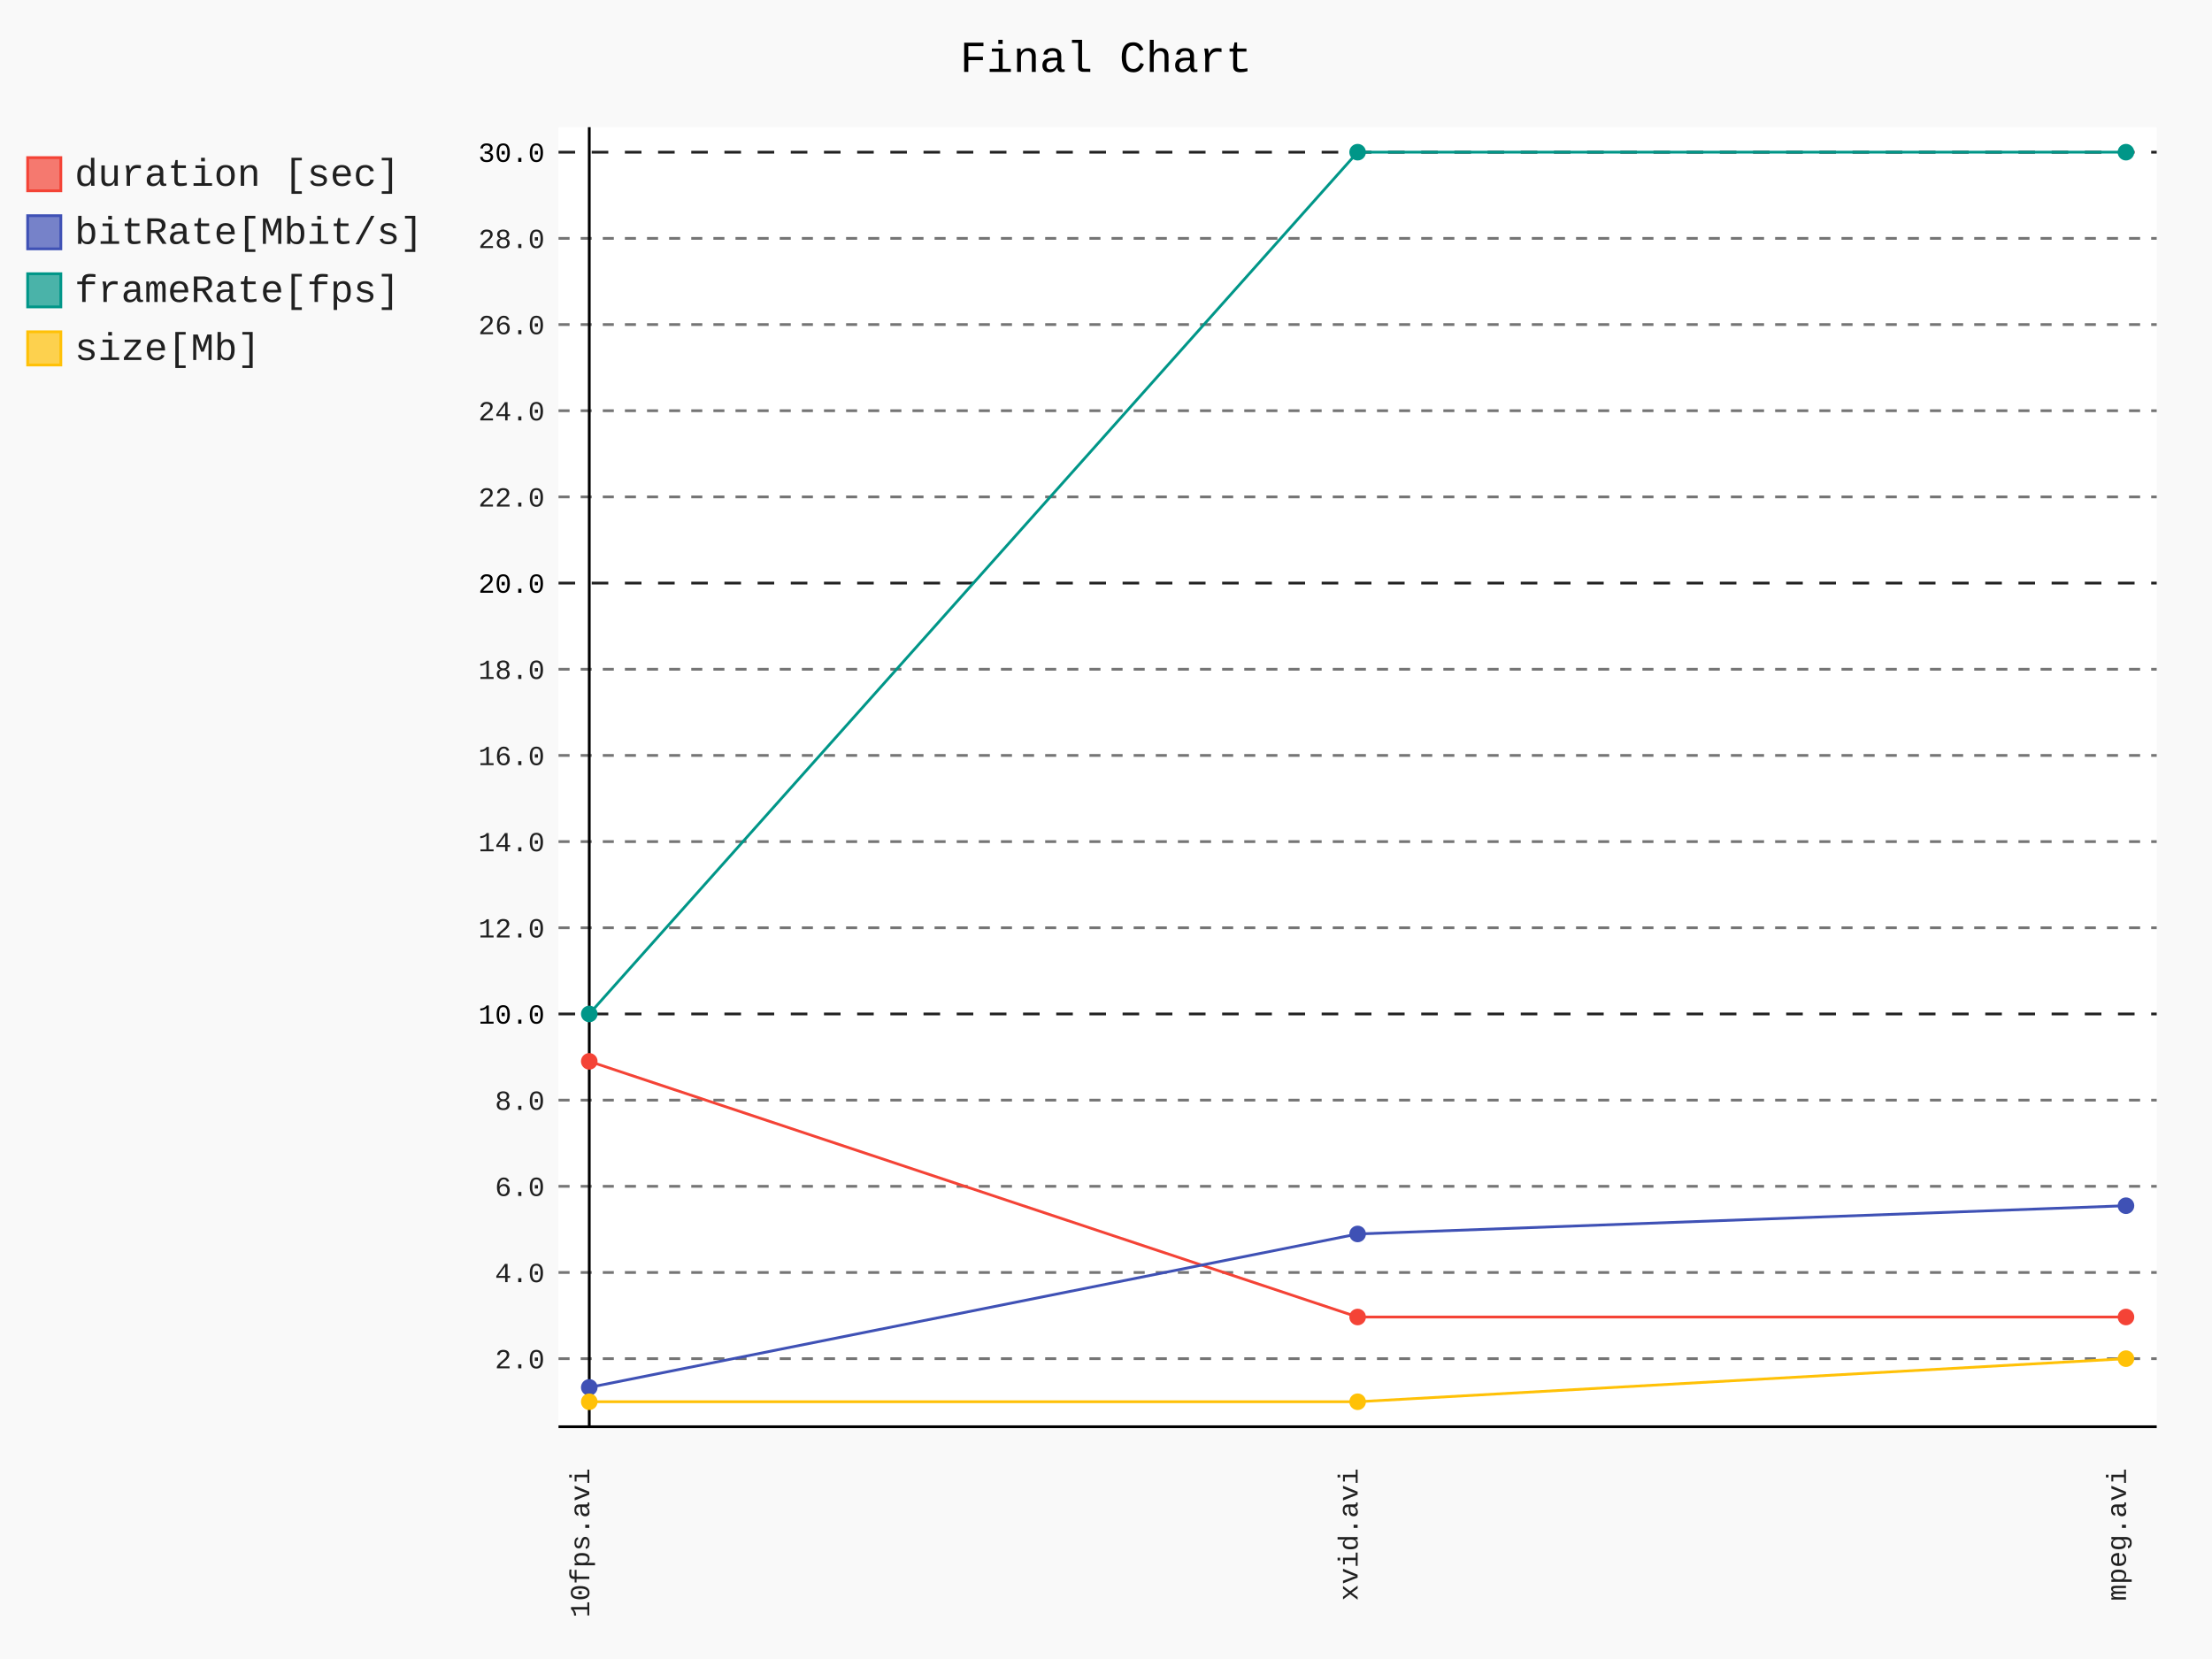
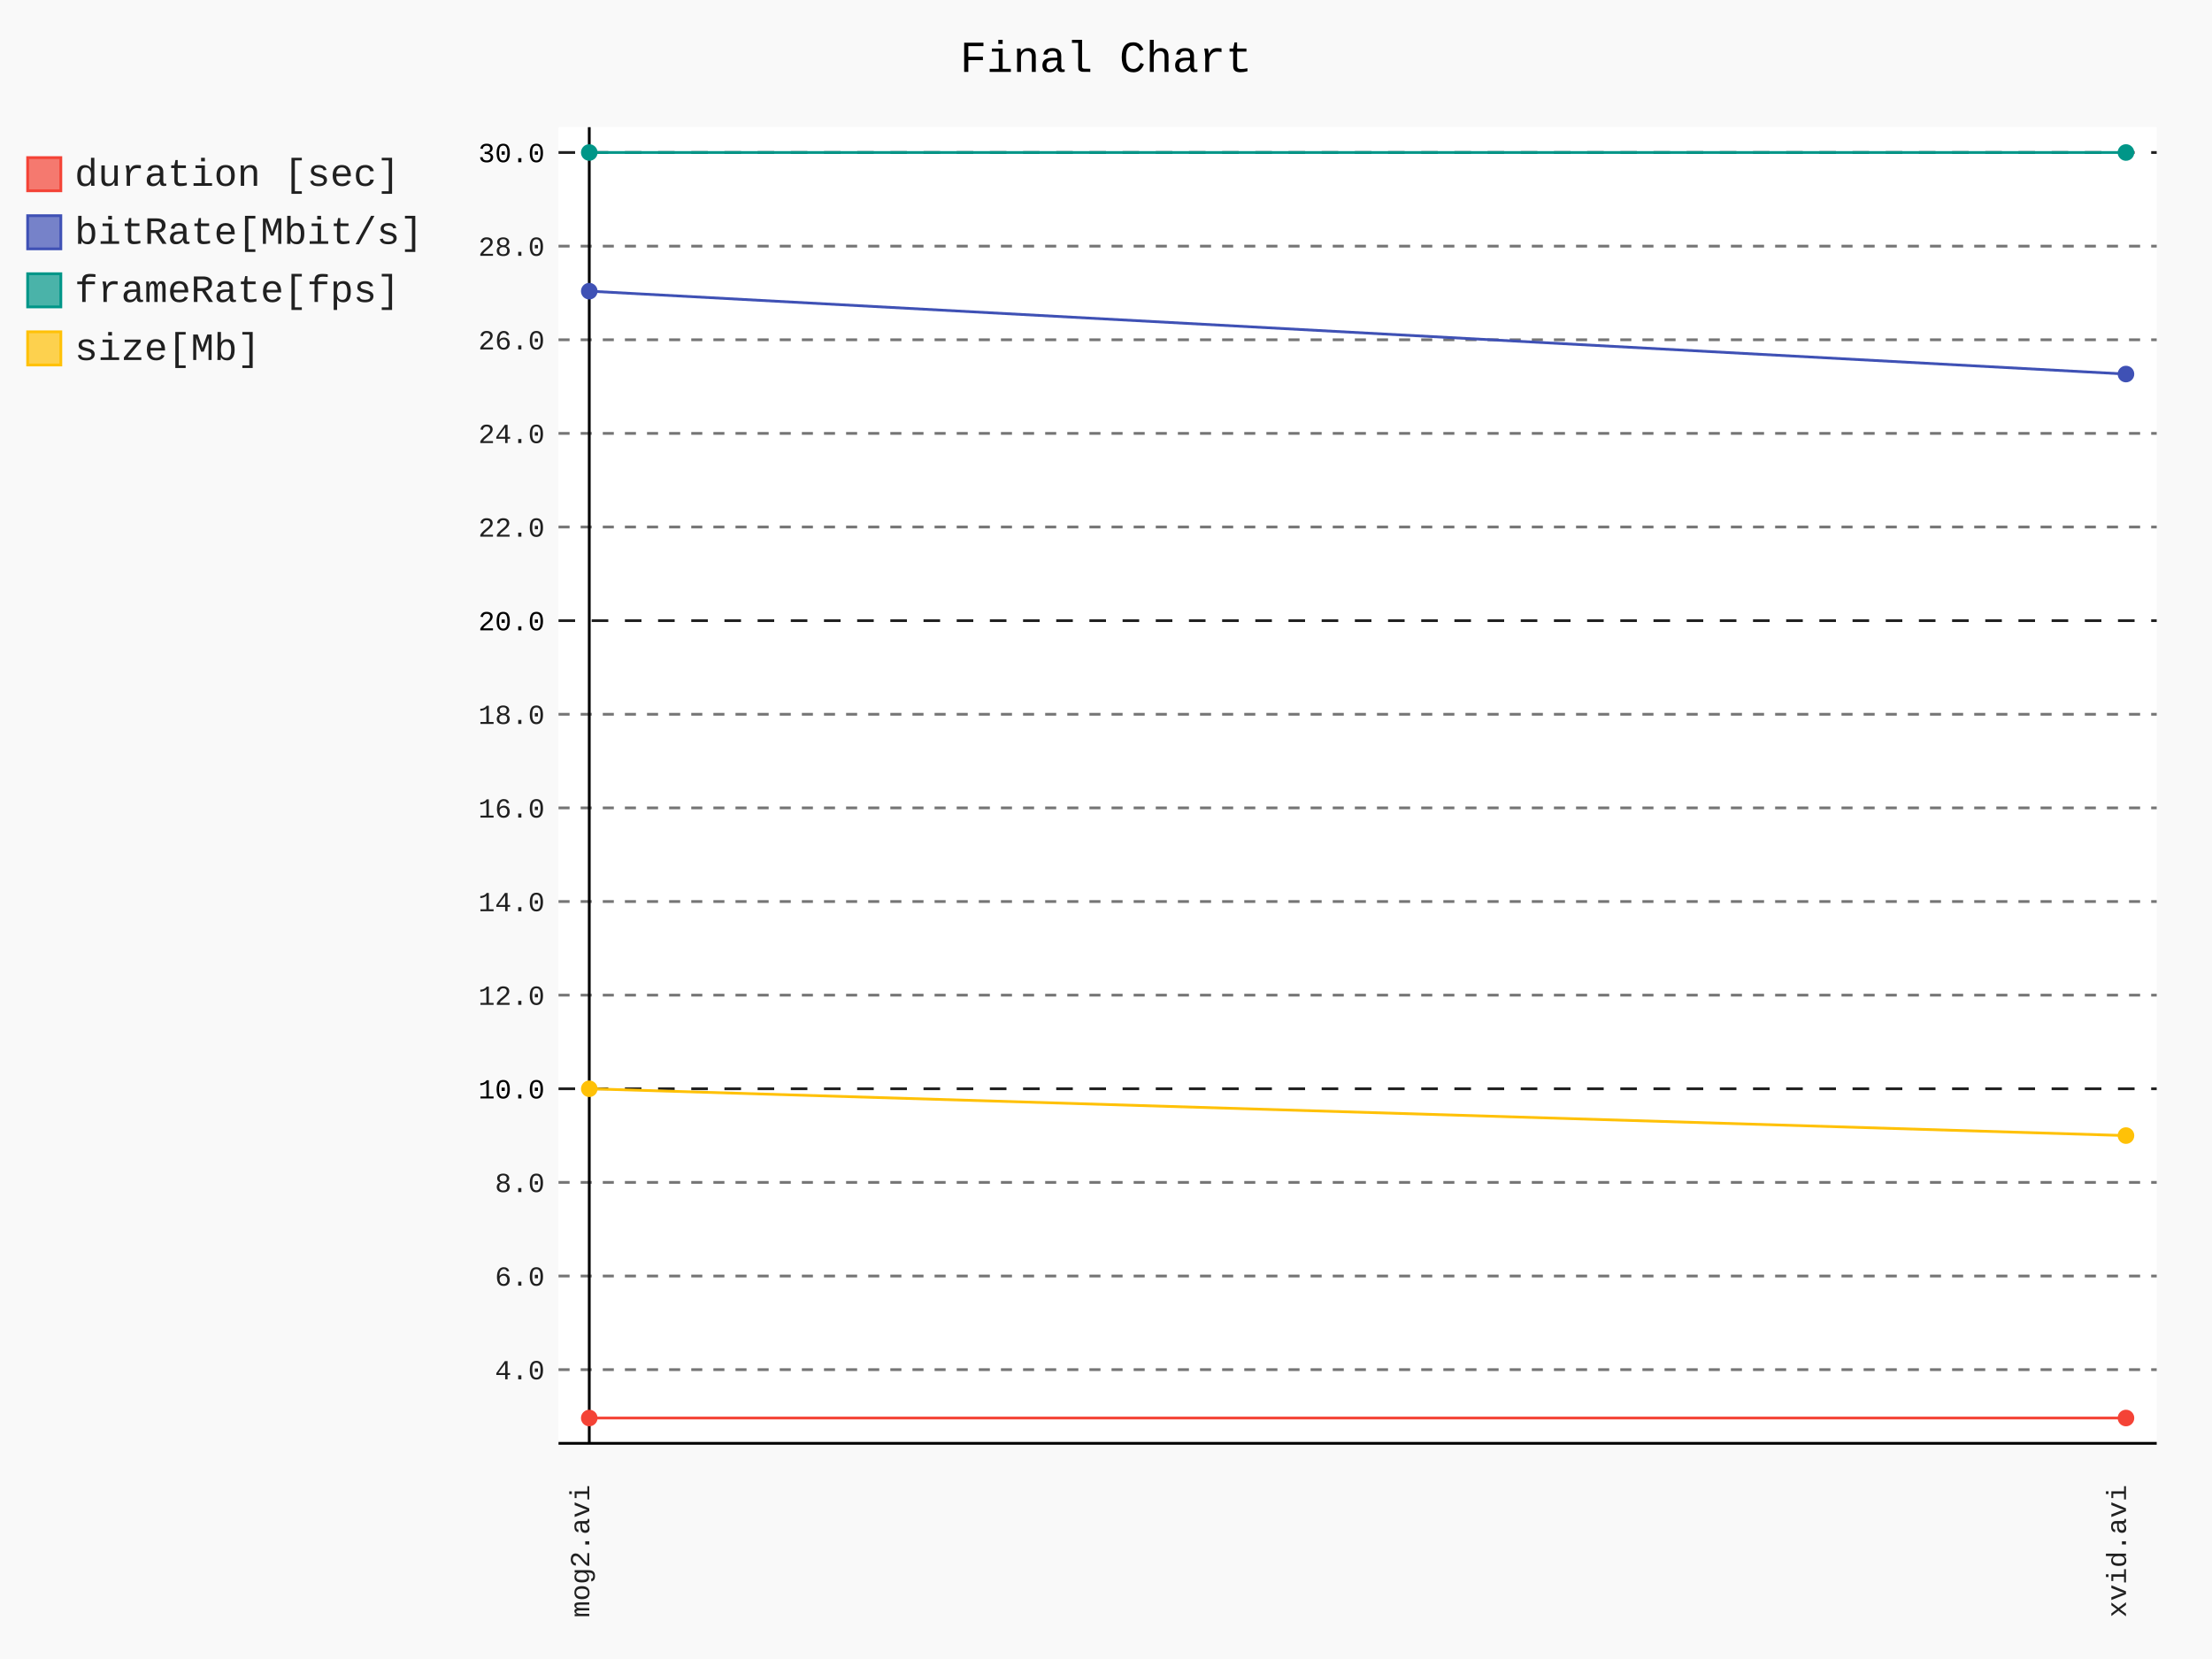
- <svg xmlns="http://www.w3.org/2000/svg" class="pygal-chart" id="chart-6f982a35-0e35-4046-be95-65e5d45c5894" viewBox="0 0 800 600">
+ <svg xmlns="http://www.w3.org/2000/svg" class="pygal-chart" id="chart-d8100b07-8449-4b9b-9535-c37d90a28fd4" viewBox="0 0 800 600">
  <defs>
-     <style type="text/css">#chart-6f982a35-0e35-4046-be95-65e5d45c5894{-webkit-user-select:none;-webkit-font-smoothing:antialiased;font-family:Consolas,"Liberation Mono",Menlo,Courier,monospace}#chart-6f982a35-0e35-4046-be95-65e5d45c5894 .title{font-family:Consolas,"Liberation Mono",Menlo,Courier,monospace;font-size:16px}#chart-6f982a35-0e35-4046-be95-65e5d45c5894 .legends .legend text{font-family:Consolas,"Liberation Mono",Menlo,Courier,monospace;font-size:14px}#chart-6f982a35-0e35-4046-be95-65e5d45c5894 .axis text{font-family:Consolas,"Liberation Mono",Menlo,Courier,monospace;font-size:10px}#chart-6f982a35-0e35-4046-be95-65e5d45c5894 .axis text.major{font-family:Consolas,"Liberation Mono",Menlo,Courier,monospace;font-size:10px}#chart-6f982a35-0e35-4046-be95-65e5d45c5894 .text-overlay text.value{font-family:Consolas,"Liberation Mono",Menlo,Courier,monospace;font-size:16px}#chart-6f982a35-0e35-4046-be95-65e5d45c5894 .text-overlay text.label{font-family:Consolas,"Liberation Mono",Menlo,Courier,monospace;font-size:10px}#chart-6f982a35-0e35-4046-be95-65e5d45c5894 .tooltip{font-family:Consolas,"Liberation Mono",Menlo,Courier,monospace;font-size:14px}#chart-6f982a35-0e35-4046-be95-65e5d45c5894 text.no_data{font-family:Consolas,"Liberation Mono",Menlo,Courier,monospace;font-size:64px}
- #chart-6f982a35-0e35-4046-be95-65e5d45c5894{background-color:rgba(249,249,249,1)}#chart-6f982a35-0e35-4046-be95-65e5d45c5894 path,#chart-6f982a35-0e35-4046-be95-65e5d45c5894 line,#chart-6f982a35-0e35-4046-be95-65e5d45c5894 rect,#chart-6f982a35-0e35-4046-be95-65e5d45c5894 circle{-webkit-transition:150ms;-moz-transition:150ms;transition:150ms}#chart-6f982a35-0e35-4046-be95-65e5d45c5894 .graph &gt; .background{fill:rgba(249,249,249,1)}#chart-6f982a35-0e35-4046-be95-65e5d45c5894 .plot &gt; .background{fill:rgba(255,255,255,1)}#chart-6f982a35-0e35-4046-be95-65e5d45c5894 .graph{fill:rgba(0,0,0,.87)}#chart-6f982a35-0e35-4046-be95-65e5d45c5894 text.no_data{fill:rgba(0,0,0,1)}#chart-6f982a35-0e35-4046-be95-65e5d45c5894 .title{fill:rgba(0,0,0,1)}#chart-6f982a35-0e35-4046-be95-65e5d45c5894 .legends .legend text{fill:rgba(0,0,0,.87)}#chart-6f982a35-0e35-4046-be95-65e5d45c5894 .legends .legend:hover text{fill:rgba(0,0,0,1)}#chart-6f982a35-0e35-4046-be95-65e5d45c5894 .axis .line{stroke:rgba(0,0,0,1)}#chart-6f982a35-0e35-4046-be95-65e5d45c5894 .axis .guide.line{stroke:rgba(0,0,0,.54)}#chart-6f982a35-0e35-4046-be95-65e5d45c5894 .axis .major.line{stroke:rgba(0,0,0,.87)}#chart-6f982a35-0e35-4046-be95-65e5d45c5894 .axis text.major{fill:rgba(0,0,0,1)}#chart-6f982a35-0e35-4046-be95-65e5d45c5894 .axis.y .guides:hover .guide.line,#chart-6f982a35-0e35-4046-be95-65e5d45c5894 .line-graph .axis.x .guides:hover .guide.line,#chart-6f982a35-0e35-4046-be95-65e5d45c5894 .stackedline-graph .axis.x .guides:hover .guide.line,#chart-6f982a35-0e35-4046-be95-65e5d45c5894 .xy-graph .axis.x .guides:hover .guide.line{stroke:rgba(0,0,0,1)}#chart-6f982a35-0e35-4046-be95-65e5d45c5894 .axis .guides:hover text{fill:rgba(0,0,0,1)}#chart-6f982a35-0e35-4046-be95-65e5d45c5894 .reactive{fill-opacity:.7}#chart-6f982a35-0e35-4046-be95-65e5d45c5894 .reactive.active,#chart-6f982a35-0e35-4046-be95-65e5d45c5894 .active .reactive{fill-opacity:.8;stroke-width:4}#chart-6f982a35-0e35-4046-be95-65e5d45c5894 .series text{fill:rgba(0,0,0,1)}#chart-6f982a35-0e35-4046-be95-65e5d45c5894 .tooltip rect{fill:rgba(255,255,255,1);stroke:rgba(0,0,0,1);-webkit-transition:opacity 150ms;-moz-transition:opacity 150ms;transition:opacity 150ms}#chart-6f982a35-0e35-4046-be95-65e5d45c5894 .tooltip .label{fill:rgba(0,0,0,.87)}#chart-6f982a35-0e35-4046-be95-65e5d45c5894 .tooltip .label{fill:rgba(0,0,0,.87)}#chart-6f982a35-0e35-4046-be95-65e5d45c5894 .tooltip .legend{font-size:.8em;fill:rgba(0,0,0,.54)}#chart-6f982a35-0e35-4046-be95-65e5d45c5894 .tooltip .x_label{font-size:.6em;fill:rgba(0,0,0,1)}#chart-6f982a35-0e35-4046-be95-65e5d45c5894 .tooltip .xlink{font-size:.5em;text-decoration:underline}#chart-6f982a35-0e35-4046-be95-65e5d45c5894 .tooltip .value{font-size:1.5em}#chart-6f982a35-0e35-4046-be95-65e5d45c5894 .map-element{fill:rgba(255,255,255,1);stroke:rgba(0,0,0,.54) !important}#chart-6f982a35-0e35-4046-be95-65e5d45c5894 .map-element .reactive{fill-opacity:inherit}#chart-6f982a35-0e35-4046-be95-65e5d45c5894 .color-0,#chart-6f982a35-0e35-4046-be95-65e5d45c5894 .color-0 a:visited{stroke:#F44336;fill:#F44336}#chart-6f982a35-0e35-4046-be95-65e5d45c5894 .color-1,#chart-6f982a35-0e35-4046-be95-65e5d45c5894 .color-1 a:visited{stroke:#3F51B5;fill:#3F51B5}#chart-6f982a35-0e35-4046-be95-65e5d45c5894 .color-2,#chart-6f982a35-0e35-4046-be95-65e5d45c5894 .color-2 a:visited{stroke:#009688;fill:#009688}#chart-6f982a35-0e35-4046-be95-65e5d45c5894 .color-3,#chart-6f982a35-0e35-4046-be95-65e5d45c5894 .color-3 a:visited{stroke:#FFC107;fill:#FFC107}#chart-6f982a35-0e35-4046-be95-65e5d45c5894 .text-overlay .color-0 text{fill:black}#chart-6f982a35-0e35-4046-be95-65e5d45c5894 .text-overlay .color-1 text{fill:black}#chart-6f982a35-0e35-4046-be95-65e5d45c5894 .text-overlay .color-2 text{fill:black}#chart-6f982a35-0e35-4046-be95-65e5d45c5894 .text-overlay .color-3 text{fill:black}
- #chart-6f982a35-0e35-4046-be95-65e5d45c5894 text.no_data{text-anchor:middle}#chart-6f982a35-0e35-4046-be95-65e5d45c5894 .guide.line{fill:none}#chart-6f982a35-0e35-4046-be95-65e5d45c5894 .centered{text-anchor:middle}#chart-6f982a35-0e35-4046-be95-65e5d45c5894 .title{text-anchor:middle}#chart-6f982a35-0e35-4046-be95-65e5d45c5894 .legends .legend text{fill-opacity:1}#chart-6f982a35-0e35-4046-be95-65e5d45c5894 .axis.x text{text-anchor:middle}#chart-6f982a35-0e35-4046-be95-65e5d45c5894 .axis.x:not(.web) text[transform]{text-anchor:start}#chart-6f982a35-0e35-4046-be95-65e5d45c5894 .axis.x:not(.web) text[transform].backwards{text-anchor:end}#chart-6f982a35-0e35-4046-be95-65e5d45c5894 .axis.y text{text-anchor:end}#chart-6f982a35-0e35-4046-be95-65e5d45c5894 .axis.y text[transform].backwards{text-anchor:start}#chart-6f982a35-0e35-4046-be95-65e5d45c5894 .axis.y2 text{text-anchor:start}#chart-6f982a35-0e35-4046-be95-65e5d45c5894 .axis.y2 text[transform].backwards{text-anchor:end}#chart-6f982a35-0e35-4046-be95-65e5d45c5894 .axis .guide.line{stroke-dasharray:4,4}#chart-6f982a35-0e35-4046-be95-65e5d45c5894 .axis .major.guide.line{stroke-dasharray:6,6}#chart-6f982a35-0e35-4046-be95-65e5d45c5894 .horizontal .axis.y .guide.line,#chart-6f982a35-0e35-4046-be95-65e5d45c5894 .horizontal .axis.y2 .guide.line,#chart-6f982a35-0e35-4046-be95-65e5d45c5894 .vertical .axis.x .guide.line{opacity:0}#chart-6f982a35-0e35-4046-be95-65e5d45c5894 .horizontal .axis.always_show .guide.line,#chart-6f982a35-0e35-4046-be95-65e5d45c5894 .vertical .axis.always_show .guide.line{opacity:1 !important}#chart-6f982a35-0e35-4046-be95-65e5d45c5894 .axis.y .guides:hover .guide.line,#chart-6f982a35-0e35-4046-be95-65e5d45c5894 .axis.y2 .guides:hover .guide.line,#chart-6f982a35-0e35-4046-be95-65e5d45c5894 .axis.x .guides:hover .guide.line{opacity:1}#chart-6f982a35-0e35-4046-be95-65e5d45c5894 .axis .guides:hover text{opacity:1}#chart-6f982a35-0e35-4046-be95-65e5d45c5894 .nofill{fill:none}#chart-6f982a35-0e35-4046-be95-65e5d45c5894 .subtle-fill{fill-opacity:.2}#chart-6f982a35-0e35-4046-be95-65e5d45c5894 .dot{stroke-width:1px;fill-opacity:1}#chart-6f982a35-0e35-4046-be95-65e5d45c5894 .dot.active{stroke-width:5px}#chart-6f982a35-0e35-4046-be95-65e5d45c5894 .dot.negative{fill:transparent}#chart-6f982a35-0e35-4046-be95-65e5d45c5894 text,#chart-6f982a35-0e35-4046-be95-65e5d45c5894 tspan{stroke:none !important}#chart-6f982a35-0e35-4046-be95-65e5d45c5894 .series text.active{opacity:1}#chart-6f982a35-0e35-4046-be95-65e5d45c5894 .tooltip rect{fill-opacity:.95;stroke-width:.5}#chart-6f982a35-0e35-4046-be95-65e5d45c5894 .tooltip text{fill-opacity:1}#chart-6f982a35-0e35-4046-be95-65e5d45c5894 .showable{visibility:hidden}#chart-6f982a35-0e35-4046-be95-65e5d45c5894 .showable.shown{visibility:visible}</style>
+     <style type="text/css">#chart-d8100b07-8449-4b9b-9535-c37d90a28fd4{-webkit-user-select:none;-webkit-font-smoothing:antialiased;font-family:Consolas,"Liberation Mono",Menlo,Courier,monospace}#chart-d8100b07-8449-4b9b-9535-c37d90a28fd4 .title{font-family:Consolas,"Liberation Mono",Menlo,Courier,monospace;font-size:16px}#chart-d8100b07-8449-4b9b-9535-c37d90a28fd4 .legends .legend text{font-family:Consolas,"Liberation Mono",Menlo,Courier,monospace;font-size:14px}#chart-d8100b07-8449-4b9b-9535-c37d90a28fd4 .axis text{font-family:Consolas,"Liberation Mono",Menlo,Courier,monospace;font-size:10px}#chart-d8100b07-8449-4b9b-9535-c37d90a28fd4 .axis text.major{font-family:Consolas,"Liberation Mono",Menlo,Courier,monospace;font-size:10px}#chart-d8100b07-8449-4b9b-9535-c37d90a28fd4 .text-overlay text.value{font-family:Consolas,"Liberation Mono",Menlo,Courier,monospace;font-size:16px}#chart-d8100b07-8449-4b9b-9535-c37d90a28fd4 .text-overlay text.label{font-family:Consolas,"Liberation Mono",Menlo,Courier,monospace;font-size:10px}#chart-d8100b07-8449-4b9b-9535-c37d90a28fd4 .tooltip{font-family:Consolas,"Liberation Mono",Menlo,Courier,monospace;font-size:14px}#chart-d8100b07-8449-4b9b-9535-c37d90a28fd4 text.no_data{font-family:Consolas,"Liberation Mono",Menlo,Courier,monospace;font-size:64px}
+ #chart-d8100b07-8449-4b9b-9535-c37d90a28fd4{background-color:rgba(249,249,249,1)}#chart-d8100b07-8449-4b9b-9535-c37d90a28fd4 path,#chart-d8100b07-8449-4b9b-9535-c37d90a28fd4 line,#chart-d8100b07-8449-4b9b-9535-c37d90a28fd4 rect,#chart-d8100b07-8449-4b9b-9535-c37d90a28fd4 circle{-webkit-transition:150ms;-moz-transition:150ms;transition:150ms}#chart-d8100b07-8449-4b9b-9535-c37d90a28fd4 .graph &gt; .background{fill:rgba(249,249,249,1)}#chart-d8100b07-8449-4b9b-9535-c37d90a28fd4 .plot &gt; .background{fill:rgba(255,255,255,1)}#chart-d8100b07-8449-4b9b-9535-c37d90a28fd4 .graph{fill:rgba(0,0,0,.87)}#chart-d8100b07-8449-4b9b-9535-c37d90a28fd4 text.no_data{fill:rgba(0,0,0,1)}#chart-d8100b07-8449-4b9b-9535-c37d90a28fd4 .title{fill:rgba(0,0,0,1)}#chart-d8100b07-8449-4b9b-9535-c37d90a28fd4 .legends .legend text{fill:rgba(0,0,0,.87)}#chart-d8100b07-8449-4b9b-9535-c37d90a28fd4 .legends .legend:hover text{fill:rgba(0,0,0,1)}#chart-d8100b07-8449-4b9b-9535-c37d90a28fd4 .axis .line{stroke:rgba(0,0,0,1)}#chart-d8100b07-8449-4b9b-9535-c37d90a28fd4 .axis .guide.line{stroke:rgba(0,0,0,.54)}#chart-d8100b07-8449-4b9b-9535-c37d90a28fd4 .axis .major.line{stroke:rgba(0,0,0,.87)}#chart-d8100b07-8449-4b9b-9535-c37d90a28fd4 .axis text.major{fill:rgba(0,0,0,1)}#chart-d8100b07-8449-4b9b-9535-c37d90a28fd4 .axis.y .guides:hover .guide.line,#chart-d8100b07-8449-4b9b-9535-c37d90a28fd4 .line-graph .axis.x .guides:hover .guide.line,#chart-d8100b07-8449-4b9b-9535-c37d90a28fd4 .stackedline-graph .axis.x .guides:hover .guide.line,#chart-d8100b07-8449-4b9b-9535-c37d90a28fd4 .xy-graph .axis.x .guides:hover .guide.line{stroke:rgba(0,0,0,1)}#chart-d8100b07-8449-4b9b-9535-c37d90a28fd4 .axis .guides:hover text{fill:rgba(0,0,0,1)}#chart-d8100b07-8449-4b9b-9535-c37d90a28fd4 .reactive{fill-opacity:.7}#chart-d8100b07-8449-4b9b-9535-c37d90a28fd4 .reactive.active,#chart-d8100b07-8449-4b9b-9535-c37d90a28fd4 .active .reactive{fill-opacity:.8;stroke-width:4}#chart-d8100b07-8449-4b9b-9535-c37d90a28fd4 .series text{fill:rgba(0,0,0,1)}#chart-d8100b07-8449-4b9b-9535-c37d90a28fd4 .tooltip rect{fill:rgba(255,255,255,1);stroke:rgba(0,0,0,1);-webkit-transition:opacity 150ms;-moz-transition:opacity 150ms;transition:opacity 150ms}#chart-d8100b07-8449-4b9b-9535-c37d90a28fd4 .tooltip .label{fill:rgba(0,0,0,.87)}#chart-d8100b07-8449-4b9b-9535-c37d90a28fd4 .tooltip .label{fill:rgba(0,0,0,.87)}#chart-d8100b07-8449-4b9b-9535-c37d90a28fd4 .tooltip .legend{font-size:.8em;fill:rgba(0,0,0,.54)}#chart-d8100b07-8449-4b9b-9535-c37d90a28fd4 .tooltip .x_label{font-size:.6em;fill:rgba(0,0,0,1)}#chart-d8100b07-8449-4b9b-9535-c37d90a28fd4 .tooltip .xlink{font-size:.5em;text-decoration:underline}#chart-d8100b07-8449-4b9b-9535-c37d90a28fd4 .tooltip .value{font-size:1.5em}#chart-d8100b07-8449-4b9b-9535-c37d90a28fd4 .map-element{fill:rgba(255,255,255,1);stroke:rgba(0,0,0,.54) !important}#chart-d8100b07-8449-4b9b-9535-c37d90a28fd4 .map-element .reactive{fill-opacity:inherit}#chart-d8100b07-8449-4b9b-9535-c37d90a28fd4 .color-0,#chart-d8100b07-8449-4b9b-9535-c37d90a28fd4 .color-0 a:visited{stroke:#F44336;fill:#F44336}#chart-d8100b07-8449-4b9b-9535-c37d90a28fd4 .color-1,#chart-d8100b07-8449-4b9b-9535-c37d90a28fd4 .color-1 a:visited{stroke:#3F51B5;fill:#3F51B5}#chart-d8100b07-8449-4b9b-9535-c37d90a28fd4 .color-2,#chart-d8100b07-8449-4b9b-9535-c37d90a28fd4 .color-2 a:visited{stroke:#009688;fill:#009688}#chart-d8100b07-8449-4b9b-9535-c37d90a28fd4 .color-3,#chart-d8100b07-8449-4b9b-9535-c37d90a28fd4 .color-3 a:visited{stroke:#FFC107;fill:#FFC107}#chart-d8100b07-8449-4b9b-9535-c37d90a28fd4 .text-overlay .color-0 text{fill:black}#chart-d8100b07-8449-4b9b-9535-c37d90a28fd4 .text-overlay .color-1 text{fill:black}#chart-d8100b07-8449-4b9b-9535-c37d90a28fd4 .text-overlay .color-2 text{fill:black}#chart-d8100b07-8449-4b9b-9535-c37d90a28fd4 .text-overlay .color-3 text{fill:black}
+ #chart-d8100b07-8449-4b9b-9535-c37d90a28fd4 text.no_data{text-anchor:middle}#chart-d8100b07-8449-4b9b-9535-c37d90a28fd4 .guide.line{fill:none}#chart-d8100b07-8449-4b9b-9535-c37d90a28fd4 .centered{text-anchor:middle}#chart-d8100b07-8449-4b9b-9535-c37d90a28fd4 .title{text-anchor:middle}#chart-d8100b07-8449-4b9b-9535-c37d90a28fd4 .legends .legend text{fill-opacity:1}#chart-d8100b07-8449-4b9b-9535-c37d90a28fd4 .axis.x text{text-anchor:middle}#chart-d8100b07-8449-4b9b-9535-c37d90a28fd4 .axis.x:not(.web) text[transform]{text-anchor:start}#chart-d8100b07-8449-4b9b-9535-c37d90a28fd4 .axis.x:not(.web) text[transform].backwards{text-anchor:end}#chart-d8100b07-8449-4b9b-9535-c37d90a28fd4 .axis.y text{text-anchor:end}#chart-d8100b07-8449-4b9b-9535-c37d90a28fd4 .axis.y text[transform].backwards{text-anchor:start}#chart-d8100b07-8449-4b9b-9535-c37d90a28fd4 .axis.y2 text{text-anchor:start}#chart-d8100b07-8449-4b9b-9535-c37d90a28fd4 .axis.y2 text[transform].backwards{text-anchor:end}#chart-d8100b07-8449-4b9b-9535-c37d90a28fd4 .axis .guide.line{stroke-dasharray:4,4}#chart-d8100b07-8449-4b9b-9535-c37d90a28fd4 .axis .major.guide.line{stroke-dasharray:6,6}#chart-d8100b07-8449-4b9b-9535-c37d90a28fd4 .horizontal .axis.y .guide.line,#chart-d8100b07-8449-4b9b-9535-c37d90a28fd4 .horizontal .axis.y2 .guide.line,#chart-d8100b07-8449-4b9b-9535-c37d90a28fd4 .vertical .axis.x .guide.line{opacity:0}#chart-d8100b07-8449-4b9b-9535-c37d90a28fd4 .horizontal .axis.always_show .guide.line,#chart-d8100b07-8449-4b9b-9535-c37d90a28fd4 .vertical .axis.always_show .guide.line{opacity:1 !important}#chart-d8100b07-8449-4b9b-9535-c37d90a28fd4 .axis.y .guides:hover .guide.line,#chart-d8100b07-8449-4b9b-9535-c37d90a28fd4 .axis.y2 .guides:hover .guide.line,#chart-d8100b07-8449-4b9b-9535-c37d90a28fd4 .axis.x .guides:hover .guide.line{opacity:1}#chart-d8100b07-8449-4b9b-9535-c37d90a28fd4 .axis .guides:hover text{opacity:1}#chart-d8100b07-8449-4b9b-9535-c37d90a28fd4 .nofill{fill:none}#chart-d8100b07-8449-4b9b-9535-c37d90a28fd4 .subtle-fill{fill-opacity:.2}#chart-d8100b07-8449-4b9b-9535-c37d90a28fd4 .dot{stroke-width:1px;fill-opacity:1}#chart-d8100b07-8449-4b9b-9535-c37d90a28fd4 .dot.active{stroke-width:5px}#chart-d8100b07-8449-4b9b-9535-c37d90a28fd4 .dot.negative{fill:transparent}#chart-d8100b07-8449-4b9b-9535-c37d90a28fd4 text,#chart-d8100b07-8449-4b9b-9535-c37d90a28fd4 tspan{stroke:none !important}#chart-d8100b07-8449-4b9b-9535-c37d90a28fd4 .series text.active{opacity:1}#chart-d8100b07-8449-4b9b-9535-c37d90a28fd4 .tooltip rect{fill-opacity:.95;stroke-width:.5}#chart-d8100b07-8449-4b9b-9535-c37d90a28fd4 .tooltip text{fill-opacity:1}#chart-d8100b07-8449-4b9b-9535-c37d90a28fd4 .showable{visibility:hidden}#chart-d8100b07-8449-4b9b-9535-c37d90a28fd4 .showable.shown{visibility:visible}</style>
  </defs>
  <g class="graph line-graph vertical">
    <rect class="background" height="600" width="800" x="0" y="0" />
    <g class="plot" transform="translate(202, 46)">
-       <rect class="background" height="470.0" width="578.0" x="0" y="0" />
+       <rect class="background" height="476.0" width="578.0" x="0" y="0" />
      <g class="axis y">
-         <path class="line" d="M0 470 h578" />
+         <path class="line" d="M0 476 h578" />
        <g class="guides">
-           <path class="guide line" d="M0 445.378 h578" />
-           <text class="" x="-5" y="448.878">2.0</text>
+           <path class="guide line" d="M0 449.351 h578" />
+           <text class="" x="-5" y="452.851">4.0</text>
        </g>
        <g class="guides">
-           <path class="guide line" d="M0 414.211 h578" />
-           <text class="" x="-5" y="417.711">4.0</text>
+           <path class="guide line" d="M0 415.49 h578" />
+           <text class="" x="-5" y="418.99">6.0</text>
        </g>
        <g class="guides">
-           <path class="guide line" d="M0 383.045 h578" />
-           <text class="" x="-5" y="386.545">6.0</text>
+           <path class="guide line" d="M0 381.629 h578" />
+           <text class="" x="-5" y="385.129">8.0</text>
        </g>
        <g class="guides">
-           <path class="guide line" d="M0 351.878 h578" />
-           <text class="" x="-5" y="355.378">8.0</text>
+           <path class="major guide line" d="M0 347.768 h578" />
+           <text class="major" x="-5" y="351.268">10.0</text>
        </g>
        <g class="guides">
-           <path class="major guide line" d="M0 320.711 h578" />
-           <text class="major" x="-5" y="324.211">10.0</text>
+           <path class="guide line" d="M0 313.908 h578" />
+           <text class="" x="-5" y="317.408">12.0</text>
        </g>
        <g class="guides">
-           <path class="guide line" d="M0 289.544 h578" />
-           <text class="" x="-5" y="293.044">12.0</text>
+           <path class="guide line" d="M0 280.047 h578" />
+           <text class="" x="-5" y="283.547">14.0</text>
        </g>
        <g class="guides">
-           <path class="guide line" d="M0 258.377 h578" />
-           <text class="" x="-5" y="261.877">14.0</text>
+           <path class="guide line" d="M0 246.186 h578" />
+           <text class="" x="-5" y="249.686">16.0</text>
        </g>
        <g class="guides">
-           <path class="guide line" d="M0 227.211 h578" />
-           <text class="" x="-5" y="230.711">16.0</text>
+           <path class="guide line" d="M0 212.325 h578" />
+           <text class="" x="-5" y="215.825">18.0</text>
        </g>
        <g class="guides">
-           <path class="guide line" d="M0 196.044 h578" />
-           <text class="" x="-5" y="199.544">18.0</text>
+           <path class="major guide line" d="M0 178.464 h578" />
+           <text class="major" x="-5" y="181.964">20.0</text>
        </g>
        <g class="guides">
-           <path class="major guide line" d="M0 164.877 h578" />
-           <text class="major" x="-5" y="168.377">20.0</text>
+           <path class="guide line" d="M0 144.603 h578" />
+           <text class="" x="-5" y="148.103">22.0</text>
        </g>
        <g class="guides">
-           <path class="guide line" d="M0 133.71 h578" />
-           <text class="" x="-5" y="137.21">22.0</text>
+           <path class="guide line" d="M0 110.742 h578" />
+           <text class="" x="-5" y="114.242">24.0</text>
        </g>
        <g class="guides">
-           <path class="guide line" d="M0 102.543 h578" />
-           <text class="" x="-5" y="106.043">24.0</text>
+           <path class="guide line" d="M0 76.881 h578" />
+           <text class="" x="-5" y="80.381">26.0</text>
        </g>
        <g class="guides">
-           <path class="guide line" d="M0 71.377 h578" />
-           <text class="" x="-5" y="74.877">26.0</text>
+           <path class="guide line" d="M0 43.02 h578" />
+           <text class="" x="-5" y="46.52">28.0</text>
        </g>
        <g class="guides">
-           <path class="guide line" d="M0 40.21 h578" />
-           <text class="" x="-5" y="43.71">28.0</text>
-         </g>
-         <g class="guides">
-           <path class="major guide line" d="M0 9.043 h578" />
-           <text class="major" x="-5" y="12.543">30.0</text>
+           <path class="major guide line" d="M0 9.159 h578" />
+           <text class="major" x="-5" y="12.659">30.0</text>
        </g>
      </g>
      <g class="axis x">
        <g class="guides">
-           <path class="line" d="M11.115 0 v470" />
-           <text class="backwards" transform="rotate(270 11.11538 485)" x="11.115" y="485.0">10fps.avi</text>
+           <path class="line" d="M11.115 0 v476" />
+           <text class="backwards" transform="rotate(270 11.11538 491)" x="11.115" y="491.0">mog2.avi</text>
        </g>
        <g class="guides">
-           <path class="guide line" d="M289 0 v470" />
-           <text class="backwards" transform="rotate(270 289 485)" x="289.0" y="485.0">xvid.avi</text>
-         </g>
-         <g class="guides">
-           <path class="guide line" d="M566.885 0 v470" />
-           <text class="backwards" transform="rotate(270 566.8846 485)" x="566.885" y="485.0">mpeg.avi</text>
+           <path class="guide line" d="M566.885 0 v476" />
+           <text class="backwards" transform="rotate(270 566.8846 491)" x="566.885" y="491.0">xvid.avi</text>
        </g>
      </g>
      <g class="series serie-0 color-0">
-         <path class="line reactive nofill" d="M11.115 337.853 L289 430.314 566.885 430.314" />
+         <path class="line reactive nofill" d="M11.115 466.846 L566.885 466.846" />
      </g>
      <g class="series serie-1 color-1">
-         <path class="line reactive nofill" d="M11.115 455.769 L289 400.278 566.885 390.062" />
+         <path class="line reactive nofill" d="M11.115 59.302 L566.885 89.281" />
      </g>
      <g class="series serie-2 color-2">
-         <path class="line reactive nofill" d="M11.115 320.711 L289 9.038 566.885 9.038" />
+         <path class="line reactive nofill" d="M11.115 9.154 L566.885 9.154" />
      </g>
      <g class="series serie-3 color-3">
-         <path class="line reactive nofill" d="M11.115 460.962 L289 460.962 566.885 445.378" />
+         <path class="line reactive nofill" d="M11.115 347.768 L566.885 364.699" />
      </g>
    </g>
    <g class="titles">
      <text class="title plot_title" x="400.0" y="26">Final Chart</text>
    </g>
    <g class="plot overlay" transform="translate(202, 46)">
      <g class="series serie-0 color-0">
        <g class="dots">
-           <circle class="dot reactive tooltip-trigger" cx="11.115" cy="337.853" r="2.5" />
+           <circle class="dot reactive tooltip-trigger" cx="11.115" cy="466.846" r="2.5" />
        </g>
        <g class="dots">
-           <circle class="dot reactive tooltip-trigger" cx="289.0" cy="430.314" r="2.5" />
-         </g>
-         <g class="dots">
-           <circle class="dot reactive tooltip-trigger" cx="566.885" cy="430.314" r="2.5" />
+           <circle class="dot reactive tooltip-trigger" cx="566.885" cy="466.846" r="2.5" />
        </g>
      </g>
      <g class="series serie-1 color-1">
        <g class="dots">
-           <circle class="dot reactive tooltip-trigger" cx="11.115" cy="455.769" r="2.5" />
+           <circle class="dot reactive tooltip-trigger" cx="11.115" cy="59.302" r="2.5" />
        </g>
        <g class="dots">
-           <circle class="dot reactive tooltip-trigger" cx="289.0" cy="400.278" r="2.5" />
-         </g>
-         <g class="dots">
-           <circle class="dot reactive tooltip-trigger" cx="566.885" cy="390.062" r="2.5" />
+           <circle class="dot reactive tooltip-trigger" cx="566.885" cy="89.281" r="2.5" />
        </g>
      </g>
      <g class="series serie-2 color-2">
        <g class="dots">
-           <circle class="dot reactive tooltip-trigger" cx="11.115" cy="320.711" r="2.5" />
+           <circle class="dot reactive tooltip-trigger" cx="11.115" cy="9.154" r="2.5" />
        </g>
        <g class="dots">
-           <circle class="dot reactive tooltip-trigger" cx="289.0" cy="9.038" r="2.5" />
-         </g>
-         <g class="dots">
-           <circle class="dot reactive tooltip-trigger" cx="566.885" cy="9.038" r="2.5" />
+           <circle class="dot reactive tooltip-trigger" cx="566.885" cy="9.154" r="2.5" />
        </g>
      </g>
      <g class="series serie-3 color-3">
        <g class="dots">
-           <circle class="dot reactive tooltip-trigger" cx="11.115" cy="460.962" r="2.5" />
+           <circle class="dot reactive tooltip-trigger" cx="11.115" cy="347.768" r="2.5" />
        </g>
        <g class="dots">
-           <circle class="dot reactive tooltip-trigger" cx="289.0" cy="460.962" r="2.5" />
-         </g>
-         <g class="dots">
-           <circle class="dot reactive tooltip-trigger" cx="566.885" cy="445.378" r="2.5" />
+           <circle class="dot reactive tooltip-trigger" cx="566.885" cy="364.699" r="2.5" />
        </g>
      </g>
    </g>
    <g class="plot text-overlay" transform="translate(202, 46)">
      <g class="series serie-0 color-0" />
      <g class="series serie-1 color-1" />
      <g class="series serie-2 color-2" />
      <g class="series serie-3 color-3" />
    </g>
    <g class="plot tooltip-overlay" transform="translate(202, 46)">
      <g class="tooltip" style="opacity: 0" transform="translate(0 0)">
        <rect class="tooltip-box" height="0" rx="0" ry="0" width="0" />
        <g class="text" />
      </g>
    </g>
    <g class="legends" transform="translate(10, 56)">
      <g class="legend reactive activate-serie" id="activate-serie-0">
        <rect class="color-0 reactive" height="12" width="12" x="0.0" y="1.0" />
        <text x="17.0" y="11.2">duration [sec]</text>
      </g>
      <g class="legend reactive activate-serie" id="activate-serie-1">
        <rect class="color-1 reactive" height="12" width="12" x="0.0" y="22.0" />
        <text x="17.0" y="32.2">bitRate[Mbit/s]</text>
      </g>
      <g class="legend reactive activate-serie" id="activate-serie-2">
        <rect class="color-2 reactive" height="12" width="12" x="0.0" y="43.0" />
        <text x="17.0" y="53.2">frameRate[fps]</text>
      </g>
      <g class="legend reactive activate-serie" id="activate-serie-3">
        <rect class="color-3 reactive" height="12" width="12" x="0.0" y="64.0" />
        <text x="17.0" y="74.2">size[Mb]</text>
      </g>
    </g>
    <g class="legends" transform="translate(790, 56)" />
  </g>
</svg>
